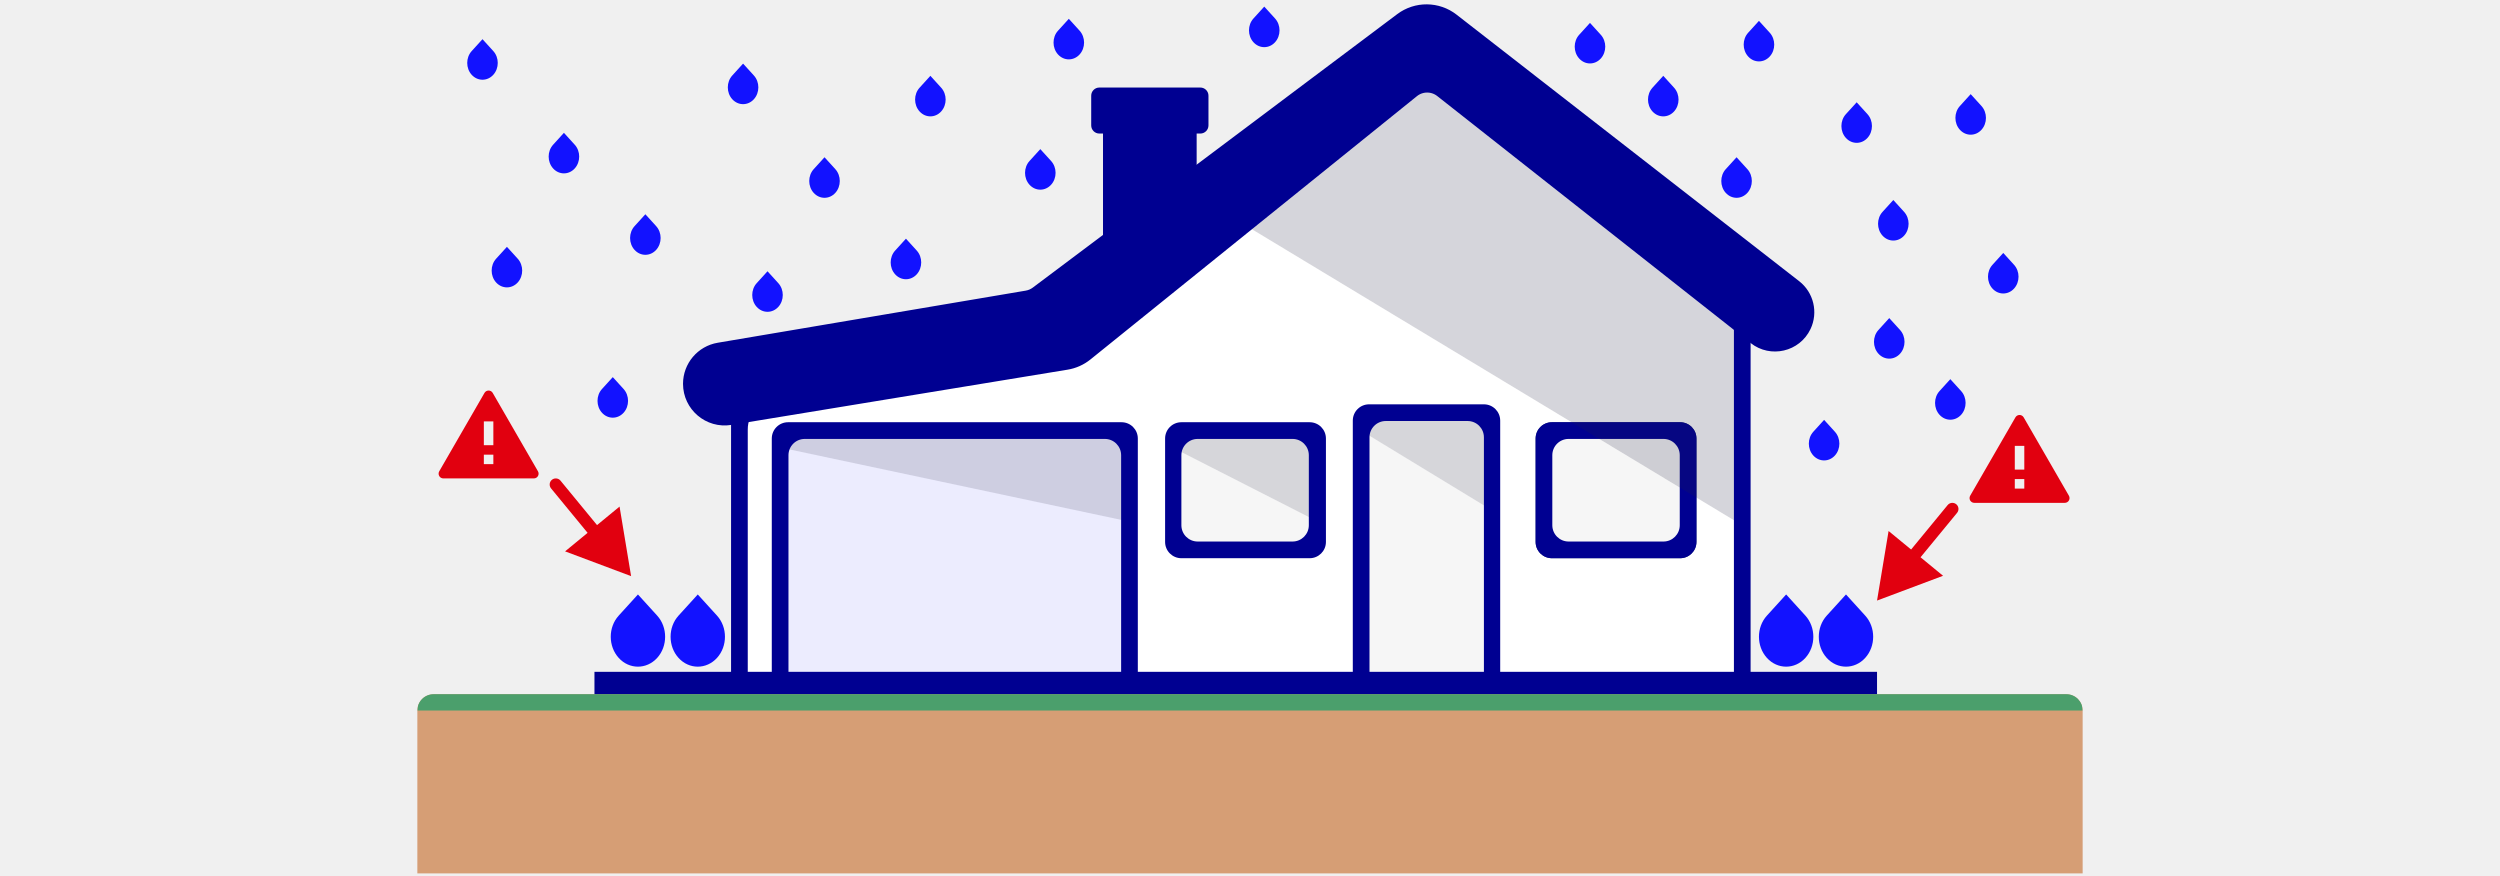
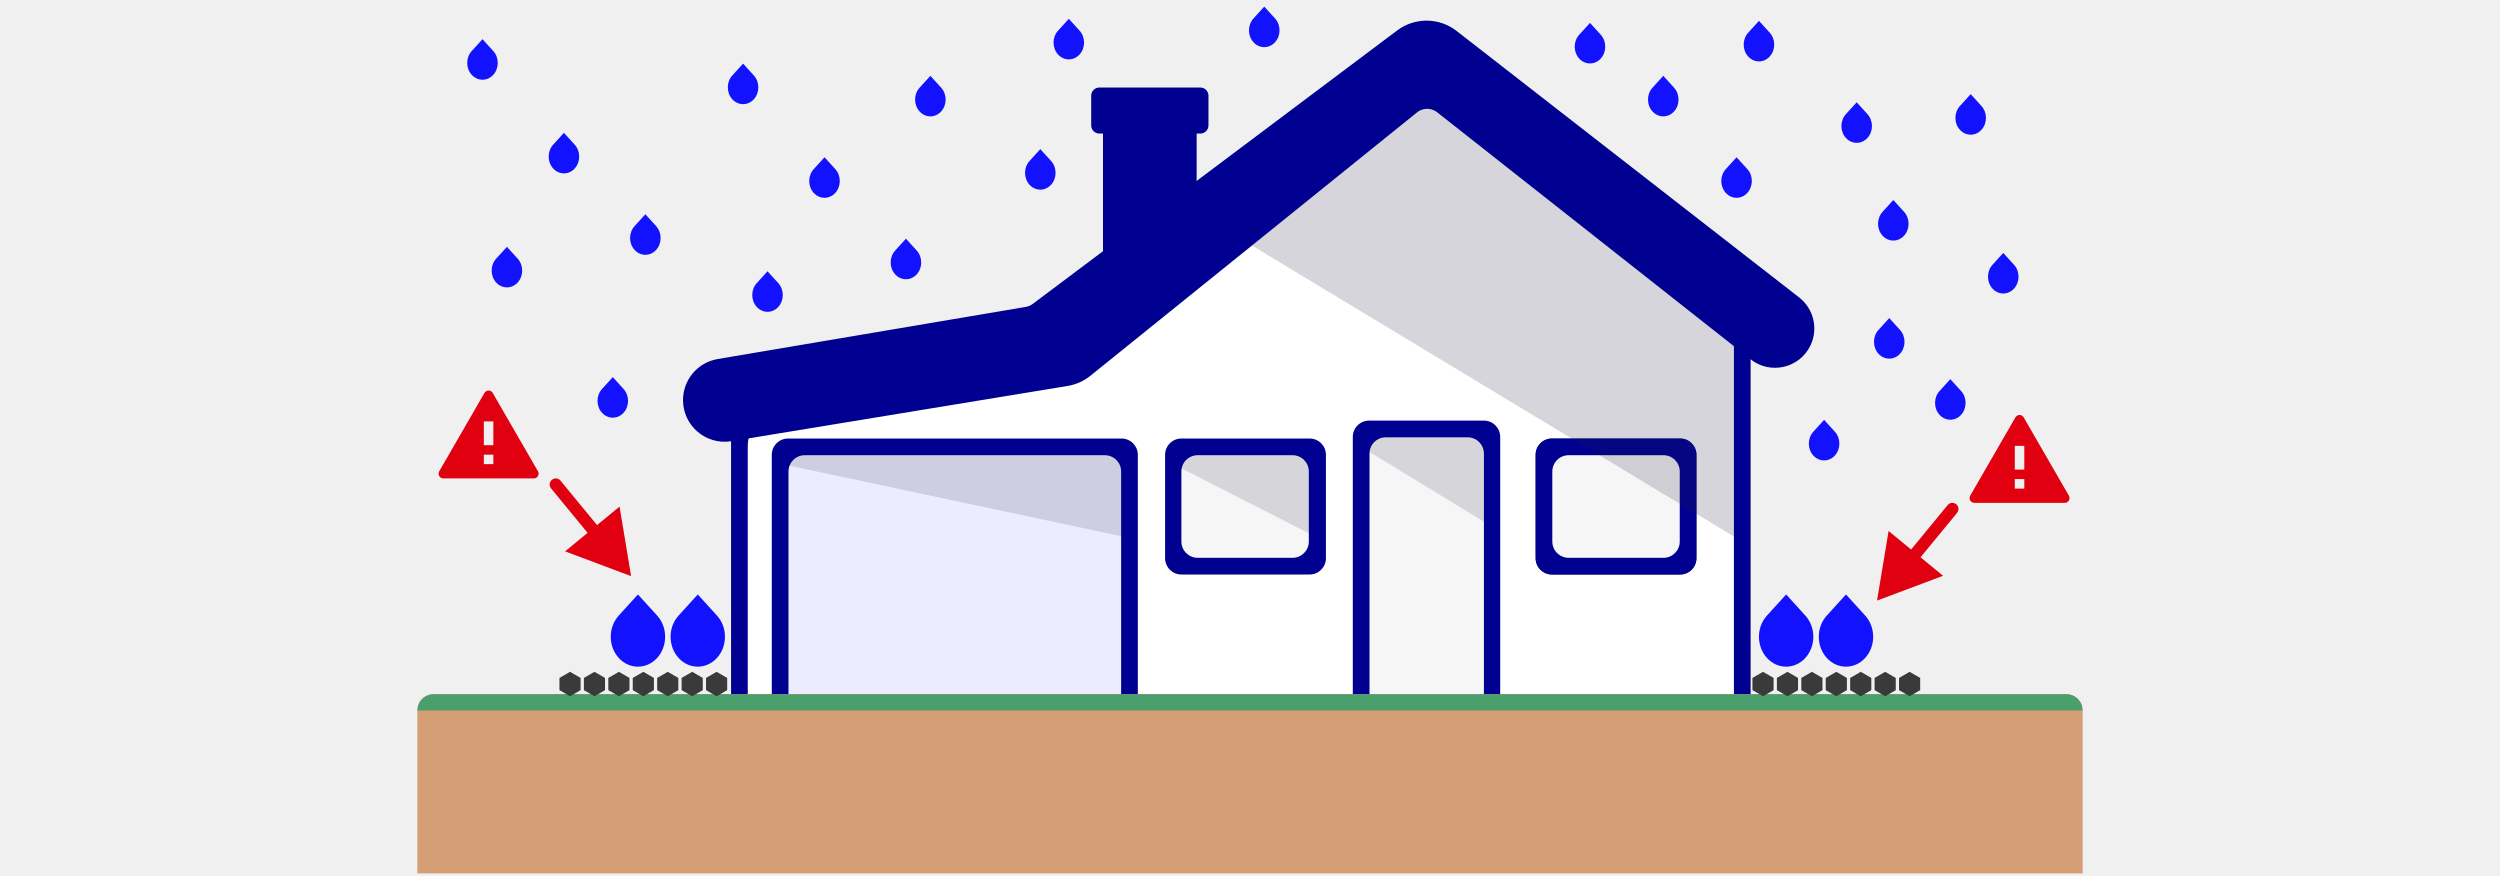
<svg xmlns="http://www.w3.org/2000/svg" width="614" height="215" viewBox="0 0 614 215" fill="none">
  <g clip-path="url(#clip0_5845_285073)">
    <path d="M291.798 30.797H272.898V69.997L291.798 55.197V30.797Z" fill="#000091" />
    <path d="M270.898 74.197V28.797H293.898V56.197L270.898 74.197ZM274.998 32.797V65.797L289.798 54.197V32.797H274.998Z" fill="#000091" />
    <path d="M294.7 23.594H270V30.794H294.7V23.594Z" fill="#000091" />
    <path d="M296.8 30.8C296.8 31.905 295.905 32.8 294.8 32.8H270C268.895 32.8 268 31.905 268 30.8V23.5C268 22.395 268.895 21.5 270 21.5H294.8C295.905 21.5 296.8 22.395 296.8 23.5V30.8ZM272.1 27.15C272.1 28.006 272.794 28.7 273.65 28.7H291.15C292.006 28.7 292.7 28.006 292.7 27.15C292.7 26.294 292.006 25.6 291.15 25.6H273.65C272.794 25.6 272.1 26.294 272.1 27.15Z" fill="#000091" />
-     <path d="M181.648 96.9V168.8H427.848V76.1L350.448 15.6L263.648 83.4L181.648 96.9Z" fill="white" />
-     <path d="M416.648 133.099C416.648 135.308 414.858 137.099 412.648 137.099H381.148C378.939 137.099 377.148 135.308 377.148 133.099V107.699C377.148 105.49 378.939 103.699 381.148 103.699H412.648C414.858 103.699 416.648 105.49 416.648 107.699V133.099ZM381.248 132.999H412.548V107.799H381.248V132.999Z" fill="#2F4077" />
-     <path d="M277.448 105.801H191.648V168.901H277.448V105.801Z" fill="white" />
-     <path d="M277.448 105.801H191.648V168.901H277.448V105.801Z" fill="#ECECFE" />
-     <path d="M323.548 105.801H288.148V135.101H323.548V105.801Z" fill="#F6F6F6" />
-     <path opacity="0.15" d="M323.648 128.101L288.148 110.001V105.801H323.548L323.648 128.101Z" fill="#21213F" />
-     <path d="M325.648 133.099C325.648 135.308 323.858 137.099 321.648 137.099H290.148C287.939 137.099 286.148 135.308 286.148 133.099V107.699C286.148 105.49 287.939 103.699 290.148 103.699H321.648C323.858 103.699 325.648 105.49 325.648 107.699V133.099ZM290.148 128.999C290.148 131.208 291.939 132.999 294.148 132.999H317.448C319.658 132.999 321.448 131.208 321.448 128.999V111.799C321.448 109.59 319.658 107.799 317.448 107.799H294.148C291.939 107.799 290.148 109.59 290.148 111.799V128.999Z" fill="#000091" />
-     <path d="M366.549 101.301H334.349V168.801H366.549V101.301Z" fill="#F6F6F6" />
-     <path opacity="0.15" d="M366.549 101.301H334.349V105.801L366.549 125.401V101.301Z" fill="#21213F" />
-     <path d="M368.548 170.901H332.248V103.301C332.248 101.092 334.039 99.301 336.248 99.301H364.448C366.657 99.301 368.448 101.092 368.448 103.301V170.801C368.448 170.856 368.493 170.901 368.548 170.901ZM336.348 166.801H364.448V107.401C364.448 105.192 362.657 103.401 360.448 103.401H340.348C338.139 103.401 336.348 105.192 336.348 107.401V166.801Z" fill="#000091" />
-     <path d="M414.548 105.801H379.148V135.101H414.548V105.801Z" fill="#F6F6F6" />
-     <path d="M416.648 133.099C416.648 135.308 414.858 137.099 412.648 137.099H381.148C378.939 137.099 377.148 135.308 377.148 133.099V107.699C377.148 105.49 378.939 103.699 381.148 103.699H412.648C414.858 103.699 416.648 105.49 416.648 107.699V133.099ZM381.248 128.999C381.248 131.208 383.039 132.999 385.248 132.999H408.548C410.758 132.999 412.548 131.208 412.548 128.999V111.799C412.548 109.59 410.758 107.799 408.548 107.799H385.248C383.039 107.799 381.248 109.59 381.248 111.799V128.999Z" fill="#000091" />
-     <path opacity="0.19" d="M427.9 129V77L350.5 16.5L303 53.6L427.9 129Z" fill="#21213F" />
-     <path d="M429.949 170.9H179.549V101.99C179.549 98.074 182.384 94.733 186.249 94.097L260.734 81.832C262.056 81.614 263.302 81.068 264.358 80.243L345.524 16.846C348.418 14.586 352.479 14.586 355.373 16.847L426.874 72.698C428.814 74.214 429.949 76.54 429.949 79.002V170.9ZM183.649 166.8H425.849V81.002C425.849 78.539 424.714 76.214 422.774 74.698L355.374 22.048C352.48 19.787 348.418 19.787 345.524 22.048L266.059 84.142C265.002 84.967 263.756 85.514 262.433 85.732L190.349 97.597C186.485 98.233 183.649 101.574 183.649 105.491V166.8Z" fill="#000091" />
-     <path d="M344.36 5.069C347.968 2.362 352.943 2.405 356.503 5.175L440.64 70.63C443.476 72.837 444.396 76.72 442.851 79.965C440.739 84.399 435.057 85.727 431.199 82.686L354.222 22.019C352.024 20.286 348.92 20.304 346.741 22.061L266.548 86.732C265.202 87.818 263.598 88.535 261.892 88.815L179.313 102.384C174.303 103.207 169.75 99.341 169.75 94.264C169.75 90.249 172.648 86.82 176.606 86.15L252.252 73.352C253.195 73.192 254.087 72.81 254.853 72.235L344.36 5.069Z" fill="#000091" stroke="#000091" stroke-width="4" />
-     <path opacity="0.15" d="M277.348 105.801H191.648V109.901L277.348 128.101V105.801Z" fill="#21213F" />
-     <path d="M279.449 170.899H189.549V107.699C189.549 105.49 191.34 103.699 193.549 103.699H275.449C277.658 103.699 279.449 105.49 279.449 107.699V170.899ZM193.649 166.799H275.349V111.799C275.349 109.59 273.558 107.799 271.349 107.799H197.649C195.44 107.799 193.649 109.59 193.649 111.799V166.799Z" fill="#000091" />
-     <line x1="146" y1="168" x2="461" y2="168" stroke="#000091" stroke-width="6" />
-     <mask id="path-23-inside-1_5845_285073" fill="white">
+     <path d="M181.648 100.9V172.8H427.848V80.1L350.448 19.6L263.648 87.4L181.648 100.9Z" fill="white" />
+     <path d="M416.648 137.099C416.648 139.308 414.858 141.099 412.648 141.099H381.148C378.939 141.099 377.148 139.308 377.148 137.099V111.699C377.148 109.49 378.939 107.699 381.148 107.699H412.648C414.858 107.699 416.648 109.49 416.648 111.699V137.099ZM381.248 136.999H412.548V111.799H381.248V136.999Z" fill="#2F4077" />
+     <path d="M277.448 109.801H191.648V172.901H277.448V109.801Z" fill="white" />
+     <path d="M277.448 109.801H191.648V172.901H277.448V109.801Z" fill="#ECECFE" />
+     <path d="M323.548 109.801H288.148V139.101H323.548V109.801Z" fill="#F6F6F6" />
+     <path opacity="0.15" d="M323.648 132.101L288.148 114.001V109.801H323.548L323.648 132.101Z" fill="#21213F" />
+     <path d="M325.648 137.099C325.648 139.308 323.858 141.099 321.648 141.099H290.148C287.939 141.099 286.148 139.308 286.148 137.099V111.699C286.148 109.49 287.939 107.699 290.148 107.699H321.648C323.858 107.699 325.648 109.49 325.648 111.699V137.099ZM290.148 132.999C290.148 135.208 291.939 136.999 294.148 136.999H317.448C319.658 136.999 321.448 135.208 321.448 132.999V115.799C321.448 113.59 319.658 111.799 317.448 111.799H294.148C291.939 111.799 290.148 113.59 290.148 115.799V132.999Z" fill="#000091" />
+     <path d="M366.549 105.301H334.349V172.801H366.549V105.301Z" fill="#F6F6F6" />
+     <path opacity="0.15" d="M366.549 105.301H334.349V109.801L366.549 129.401V105.301Z" fill="#21213F" />
+     <path d="M368.548 174.901H332.248V107.301C332.248 105.092 334.039 103.301 336.248 103.301H364.448C366.657 103.301 368.448 105.092 368.448 107.301V174.801C368.448 174.856 368.493 174.901 368.548 174.901ZM336.348 170.801H364.448V111.401C364.448 109.192 362.657 107.401 360.448 107.401H340.348C338.139 107.401 336.348 109.192 336.348 111.401V170.801Z" fill="#000091" />
+     <path d="M414.548 109.801H379.148V139.101H414.548V109.801Z" fill="#F6F6F6" />
+     <path d="M416.648 137.099C416.648 139.308 414.858 141.099 412.648 141.099H381.148C378.939 141.099 377.148 139.308 377.148 137.099V111.699C377.148 109.49 378.939 107.699 381.148 107.699H412.648C414.858 107.699 416.648 109.49 416.648 111.699V137.099ZM381.248 132.999C381.248 135.208 383.039 136.999 385.248 136.999H408.548C410.758 136.999 412.548 135.208 412.548 132.999V115.799C412.548 113.59 410.758 111.799 408.548 111.799H385.248C383.039 111.799 381.248 113.59 381.248 115.799V132.999Z" fill="#000091" />
+     <path opacity="0.19" d="M427.9 133V81L350.5 20.5L303 57.6L427.9 133Z" fill="#21213F" />
+     <path d="M429.949 174.9H179.549V105.99C179.549 102.074 182.384 98.733 186.249 98.097L260.734 85.832C262.056 85.614 263.302 85.068 264.358 84.243L345.524 20.846C348.418 18.586 352.479 18.586 355.373 20.847L426.874 76.698C428.814 78.214 429.949 80.54 429.949 83.002V174.9ZM183.649 170.8H425.849V85.002C425.849 82.539 424.714 80.214 422.774 78.698L355.374 26.048C352.48 23.787 348.418 23.787 345.524 26.048L266.059 88.142C265.002 88.967 263.756 89.514 262.433 89.732L190.349 101.597C186.485 102.233 183.649 105.574 183.649 109.491V170.8Z" fill="#000091" />
+     <path d="M344.36 9.069C347.968 6.362 352.943 6.405 356.503 9.175L440.64 74.63C443.476 76.837 444.396 80.72 442.851 83.965C440.739 88.399 435.057 89.727 431.199 86.686L354.222 26.019C352.024 24.286 348.92 24.304 346.741 26.061L266.548 90.732C265.202 91.818 263.598 92.535 261.892 92.815L179.313 106.384C174.303 107.207 169.75 103.341 169.75 98.264C169.75 94.249 172.648 90.82 176.606 90.15L252.252 77.352C253.195 77.192 254.087 76.81 254.853 76.235L344.36 9.069Z" fill="#000091" stroke="#000091" stroke-width="4" />
+     <path opacity="0.15" d="M277.348 109.801H191.648V113.901L277.348 132.101V109.801Z" fill="#21213F" />
+     <path d="M279.449 174.899H189.549V111.699C189.549 109.49 191.34 107.699 193.549 107.699H275.449C277.658 107.699 279.449 109.49 279.449 111.699V174.899ZM193.649 170.799H275.349V115.799C275.349 113.59 273.558 111.799 271.349 111.799H197.649C195.44 111.799 193.649 113.59 193.649 115.799V170.799Z" fill="#000091" />
+     <mask id="path-22-inside-1_5845_285073" fill="white">
      <path d="M102.5 174.5C102.5 172.291 104.291 170.5 106.5 170.5H507.5C509.709 170.5 511.5 172.291 511.5 174.5V214.5H102.5V174.5Z" />
    </mask>
    <path d="M102.5 174.5C102.5 172.291 104.291 170.5 106.5 170.5H507.5C509.709 170.5 511.5 172.291 511.5 174.5V214.5H102.5V174.5Z" fill="#D69E75" />
-     <path d="M102.5 174.5C102.5 170.082 106.082 166.5 110.5 166.5H503.5C507.918 166.5 511.5 170.082 511.5 174.5C511.5 174.5 509.709 174.5 507.5 174.5H106.5C104.291 174.5 102.5 174.5 102.5 174.5ZM102.5 174.5M511.5 214.5H102.5H511.5M511.5 214.5M102.5 214.5V170.5V214.5M102.5 214.5M511.5 170.5V214.5V170.5" fill="#4B9F6C" mask="url(#path-23-inside-1_5845_285073)" />
+     <path d="M102.5 174.5C102.5 170.082 106.082 166.5 110.5 166.5H503.5C507.918 166.5 511.5 170.082 511.5 174.5C511.5 174.5 509.709 174.5 507.5 174.5H106.5C104.291 174.5 102.5 174.5 102.5 174.5ZM102.5 174.5M511.5 214.5H102.5H511.5M511.5 214.5M102.5 214.5V170.5V214.5M102.5 214.5M511.5 170.5V214.5V170.5" fill="#4B9F6C" mask="url(#path-22-inside-1_5845_285073)" />
    <path d="M176.095 151.194L171.373 146L166.651 151.194C164.044 154.063 164.044 158.713 166.651 161.582C169.259 164.45 173.487 164.45 176.095 161.582C178.703 158.713 178.703 154.063 176.095 151.194Z" fill="#1212FF" />
    <path d="M161.4 151.194L156.678 146L151.956 151.194C149.348 154.063 149.348 158.713 151.956 161.582C154.564 164.45 158.792 164.45 161.4 161.582C164.007 158.713 164.007 154.063 161.4 151.194Z" fill="#1212FF" />
    <path d="M458.095 151.194L453.373 146L448.651 151.194C446.044 154.063 446.044 158.713 448.651 161.582C451.259 164.45 455.487 164.45 458.095 161.582C460.703 158.713 460.703 154.063 458.095 151.194Z" fill="#1212FF" />
    <path d="M443.4 151.194L438.678 146L433.956 151.194C431.348 154.063 431.348 158.713 433.956 161.582C436.564 164.45 440.792 164.45 443.4 161.582C446.007 158.713 446.007 154.063 443.4 151.194Z" fill="#1212FF" />
    <path d="M480.659 125.953C481.185 125.313 481.093 124.368 480.453 123.841C479.813 123.315 478.868 123.407 478.341 124.047L479.5 125L480.659 125.953ZM461 147.5L477.216 141.414L463.837 130.413L461 147.5ZM479.5 125L478.341 124.047L468.415 136.12L469.574 137.072L470.733 138.025L480.659 125.953L479.5 125Z" fill="#E1000F" />
    <path fill-rule="evenodd" clip-rule="evenodd" d="M497.01 102.499L508.124 121.749C508.332 122.11 508.332 122.555 508.124 122.916C507.916 123.277 507.531 123.499 507.114 123.499H484.886C484.47 123.499 484.084 123.277 483.876 122.916C483.668 122.555 483.668 122.11 483.876 121.749L494.99 102.499C495.198 102.138 495.583 101.916 496 101.916C496.417 101.916 496.802 102.138 497.01 102.499ZM494.833 117.666V119.999H497.167V117.666H494.833ZM494.833 109.499V115.333H497.167V109.499H494.833Z" fill="#E1000F" />
    <path d="M135.341 119.953C134.815 119.313 134.907 118.368 135.547 117.841C136.187 117.315 137.132 117.407 137.659 118.047L136.5 119L135.341 119.953ZM155 141.5L138.784 135.414L152.163 124.413L155 141.5ZM136.5 119L137.659 118.047L147.585 130.12L146.426 131.072L145.267 132.025L135.341 119.953L136.5 119Z" fill="#E1000F" />
    <path fill-rule="evenodd" clip-rule="evenodd" d="M118.99 96.499L107.876 115.749C107.668 116.11 107.668 116.555 107.876 116.916C108.084 117.277 108.469 117.499 108.886 117.499H131.114C131.53 117.499 131.916 117.277 132.124 116.916C132.332 116.555 132.332 116.11 132.124 115.749L121.01 96.499C120.802 96.138 120.417 95.916 120 95.916C119.583 95.916 119.198 96.138 118.99 96.499ZM121.167 111.666V113.999H118.833V111.666H121.167ZM121.167 103.499V109.333H118.833V103.499H121.167Z" fill="#E1000F" />
    <g clip-path="url(#clip1_5845_285073)">
      <path d="M185.848 69.54L188.5 66.623L191.152 69.54C192.616 71.151 192.616 73.763 191.152 75.374C189.687 76.984 187.313 76.984 185.848 75.374C184.384 73.763 184.384 71.151 185.848 69.54Z" fill="#1212FF" />
    </g>
    <g clip-path="url(#clip2_5845_285073)">
      <path d="M121.848 63.54L124.5 60.623L127.152 63.54C128.616 65.151 128.616 67.763 127.152 69.374C125.687 70.984 123.313 70.984 121.848 69.374C120.384 67.763 120.384 65.151 121.848 63.54Z" fill="#1212FF" />
    </g>
    <g clip-path="url(#clip3_5845_285073)">
      <path d="M225.848 21.54L228.5 18.623L231.152 21.54C232.616 23.151 232.616 25.763 231.152 27.373C229.687 28.984 227.313 28.984 225.848 27.373C224.384 25.763 224.384 23.151 225.848 21.54Z" fill="#1212FF" />
    </g>
    <g clip-path="url(#clip4_5845_285073)">
      <path d="M387.848 8.54L390.5 5.623L393.152 8.54C394.616 10.151 394.616 12.763 393.152 14.373C391.687 15.984 389.313 15.984 387.848 14.373C386.384 12.763 386.384 10.151 387.848 8.54Z" fill="#1212FF" />
    </g>
    <path d="M429.348 8.04L432 5.123L434.652 8.04C436.116 9.651 436.116 12.263 434.652 13.873C433.187 15.484 430.813 15.484 429.348 13.873C427.884 12.263 427.884 9.651 429.348 8.04Z" fill="#1212FF" />
    <g clip-path="url(#clip5_5845_285073)">
      <path d="M405.848 21.54L408.5 18.623L411.152 21.54C412.616 23.151 412.616 25.763 411.152 27.373C409.687 28.984 407.313 28.984 405.848 27.373C404.384 25.763 404.384 23.151 405.848 21.54Z" fill="#1212FF" />
    </g>
    <path d="M445.348 106.04L448 103.123L450.652 106.04C452.116 107.651 452.116 110.263 450.652 111.873C449.187 113.484 446.813 113.484 445.348 111.873C443.884 110.263 443.884 107.651 445.348 106.04Z" fill="#1212FF" />
    <path d="M453.348 28.04L456 25.123L458.652 28.04C460.116 29.651 460.116 32.263 458.652 33.873C457.187 35.484 454.813 35.484 453.348 33.873C451.884 32.263 451.884 29.651 453.348 28.04Z" fill="#1212FF" />
    <path d="M489.348 65.04L492 62.123L494.652 65.04C496.116 66.651 496.116 69.263 494.652 70.874C493.187 72.484 490.813 72.484 489.348 70.874C487.884 69.263 487.884 66.651 489.348 65.04Z" fill="#1212FF" />
    <path d="M461.348 81.04L464 78.123L466.652 81.04C468.116 82.651 468.116 85.263 466.652 86.874C465.187 88.484 462.813 88.484 461.348 86.874C459.884 85.263 459.884 82.651 461.348 81.04Z" fill="#1212FF" />
    <path d="M481.348 26.04L484 23.123L486.652 26.04C488.116 27.651 488.116 30.263 486.652 31.873C485.187 33.484 482.813 33.484 481.348 31.873C479.884 30.263 479.884 27.651 481.348 26.04Z" fill="#1212FF" />
    <path d="M462.348 52.04L465 49.123L467.652 52.04C469.116 53.651 469.116 56.263 467.652 57.873C466.187 59.484 463.813 59.484 462.348 57.873C460.884 56.263 460.884 53.651 462.348 52.04Z" fill="#1212FF" />
    <g clip-path="url(#clip6_5845_285073)">
      <path d="M423.848 41.54L426.5 38.623L429.152 41.54C430.616 43.151 430.616 45.763 429.152 47.373C427.687 48.984 425.313 48.984 423.848 47.373C422.384 45.763 422.384 43.151 423.848 41.54Z" fill="#1212FF" />
    </g>
    <g clip-path="url(#clip7_5845_285073)">
      <path d="M199.848 41.54L202.5 38.623L205.152 41.54C206.616 43.151 206.616 45.763 205.152 47.373C203.687 48.984 201.313 48.984 199.848 47.373C198.384 45.763 198.384 43.151 199.848 41.54Z" fill="#1212FF" />
    </g>
    <g clip-path="url(#clip8_5845_285073)">
      <path d="M135.848 35.54L138.5 32.623L141.152 35.54C142.616 37.151 142.616 39.763 141.152 41.373C139.687 42.984 137.313 42.984 135.848 41.373C134.384 39.763 134.384 37.151 135.848 35.54Z" fill="#1212FF" />
    </g>
    <g clip-path="url(#clip9_5845_285073)">
      <path d="M219.848 61.54L222.5 58.623L225.152 61.54C226.616 63.151 226.616 65.763 225.152 67.374C223.687 68.984 221.313 68.984 219.848 67.374C218.384 65.763 218.384 63.151 219.848 61.54Z" fill="#1212FF" />
    </g>
    <g clip-path="url(#clip10_5845_285073)">
      <path d="M147.848 95.54L150.5 92.623L153.152 95.54C154.616 97.151 154.616 99.763 153.152 101.373C151.687 102.984 149.313 102.984 147.848 101.373C146.384 99.763 146.384 97.151 147.848 95.54Z" fill="#1212FF" />
    </g>
    <g clip-path="url(#clip11_5845_285073)">
      <path d="M155.848 55.54L158.5 52.623L161.152 55.54C162.616 57.151 162.616 59.763 161.152 61.373C159.687 62.984 157.313 62.984 155.848 61.373C154.384 59.763 154.384 57.151 155.848 55.54Z" fill="#1212FF" />
    </g>
    <g clip-path="url(#clip12_5845_285073)">
      <path d="M179.848 18.54L182.5 15.623L185.152 18.54C186.616 20.151 186.616 22.763 185.152 24.373C183.687 25.984 181.313 25.984 179.848 24.373C178.384 22.763 178.384 20.151 179.848 18.54Z" fill="#1212FF" />
    </g>
    <g clip-path="url(#clip13_5845_285073)">
      <path d="M115.848 12.54L118.5 9.623L121.152 12.54C122.616 14.151 122.616 16.763 121.152 18.373C119.687 19.984 117.313 19.984 115.848 18.373C114.384 16.763 114.384 14.151 115.848 12.54Z" fill="#1212FF" />
    </g>
    <g clip-path="url(#clip14_5845_285073)">
      <path d="M259.848 7.54L262.5 4.623L265.152 7.54C266.616 9.151 266.616 11.763 265.152 13.373C263.687 14.984 261.313 14.984 259.848 13.373C258.384 11.763 258.384 9.151 259.848 7.54Z" fill="#1212FF" />
    </g>
    <g clip-path="url(#clip15_5845_285073)">
      <path d="M252.848 39.54L255.5 36.623L258.152 39.54C259.616 41.151 259.616 43.763 258.152 45.373C256.687 46.984 254.313 46.984 252.848 45.373C251.384 43.763 251.384 41.151 252.848 39.54Z" fill="#1212FF" />
    </g>
    <g clip-path="url(#clip16_5845_285073)">
      <path d="M307.848 4.54L310.5 1.623L313.152 4.54C314.616 6.151 314.616 8.763 313.152 10.373C311.687 11.984 309.313 11.984 307.848 10.373C306.384 8.763 306.384 6.151 307.848 4.54Z" fill="#1212FF" />
    </g>
    <path d="M476.348 96.04L479 93.123L481.652 96.04C483.116 97.651 483.116 100.263 481.652 101.873C480.187 103.484 477.813 103.484 476.348 101.873C474.884 100.263 474.884 97.651 476.348 96.04Z" fill="#1212FF" />
+     <path d="M140 165L142.598 166.5V169.5L140 171L137.402 169.5V166.5L140 165Z" fill="#3A3A3A" />
+     <path d="M146 165L148.598 166.5V169.5L146 171L143.402 169.5V166.5L146 165Z" fill="#3A3A3A" />
+     <path d="M152 165L154.598 166.5V169.5L152 171L149.402 169.5V166.5L152 165Z" fill="#3A3A3A" />
+     <path d="M158 165L160.598 166.5V169.5L158 171L155.402 169.5V166.5L158 165Z" fill="#3A3A3A" />
+     <path d="M164 165L166.598 166.5V169.5L164 171L161.402 169.5V166.5L164 165Z" fill="#3A3A3A" />
+     <path d="M170 165L172.598 166.5V169.5L170 171L167.402 169.5V166.5L170 165Z" fill="#3A3A3A" />
+     <path d="M176 165L178.598 166.5V169.5L176 171L173.402 169.5V166.5L176 165Z" fill="#3A3A3A" />
+     <path d="M433 165L435.598 166.5V169.5L433 171L430.402 169.5V166.5L433 165Z" fill="#3A3A3A" />
+     <path d="M439 165L441.598 166.5V169.5L439 171L436.402 169.5V166.5L439 165Z" fill="#3A3A3A" />
+     <path d="M445 165L447.598 166.5V169.5L445 171L442.402 169.5V166.5L445 165Z" fill="#3A3A3A" />
+     <path d="M451 165L453.598 166.5V169.5L451 171L448.402 169.5V166.5L451 165Z" fill="#3A3A3A" />
+     <path d="M457 165L459.598 166.5V169.5L457 171L454.402 169.5V166.5L457 165Z" fill="#3A3A3A" />
+     <path d="M463 165L465.598 166.5V169.5L463 171L460.402 169.5V166.5L463 165Z" fill="#3A3A3A" />
+     <path d="M469 165L471.598 166.5V169.5L469 171L466.402 169.5V166.5L469 165Z" fill="#3A3A3A" />
  </g>
  <defs>
    <clipPath id="clip0_5845_285073">
      <rect width="410" height="214" fill="white" transform="translate(102 0.5)" />
    </clipPath>
    <clipPath id="clip1_5845_285073">
      <rect width="10" height="11" fill="white" transform="translate(183.5 66.5)" />
    </clipPath>
    <clipPath id="clip2_5845_285073">
      <rect width="10" height="11" fill="white" transform="translate(119.5 60.5)" />
    </clipPath>
    <clipPath id="clip3_5845_285073">
      <rect width="10" height="11" fill="white" transform="translate(223.5 18.5)" />
    </clipPath>
    <clipPath id="clip4_5845_285073">
      <rect width="10" height="11" fill="white" transform="translate(385.5 5.5)" />
    </clipPath>
    <clipPath id="clip5_5845_285073">
      <rect width="10" height="11" fill="white" transform="translate(403.5 18.5)" />
    </clipPath>
    <clipPath id="clip6_5845_285073">
      <rect width="10" height="11" fill="white" transform="translate(421.5 38.5)" />
    </clipPath>
    <clipPath id="clip7_5845_285073">
      <rect width="10" height="11" fill="white" transform="translate(197.5 38.5)" />
    </clipPath>
    <clipPath id="clip8_5845_285073">
      <rect width="10" height="11" fill="white" transform="translate(133.5 32.5)" />
    </clipPath>
    <clipPath id="clip9_5845_285073">
      <rect width="10" height="11" fill="white" transform="translate(217.5 58.5)" />
    </clipPath>
    <clipPath id="clip10_5845_285073">
      <rect width="10" height="11" fill="white" transform="translate(145.5 92.5)" />
    </clipPath>
    <clipPath id="clip11_5845_285073">
      <rect width="10" height="11" fill="white" transform="translate(153.5 52.5)" />
    </clipPath>
    <clipPath id="clip12_5845_285073">
      <rect width="10" height="11" fill="white" transform="translate(177.5 15.5)" />
    </clipPath>
    <clipPath id="clip13_5845_285073">
      <rect width="10" height="11" fill="white" transform="translate(113.5 9.5)" />
    </clipPath>
    <clipPath id="clip14_5845_285073">
      <rect width="10" height="11" fill="white" transform="translate(257.5 4.5)" />
    </clipPath>
    <clipPath id="clip15_5845_285073">
      <rect width="10" height="11" fill="white" transform="translate(250.5 36.5)" />
    </clipPath>
    <clipPath id="clip16_5845_285073">
      <rect width="10" height="11" fill="white" transform="translate(305.5 1.5)" />
    </clipPath>
  </defs>
</svg>
